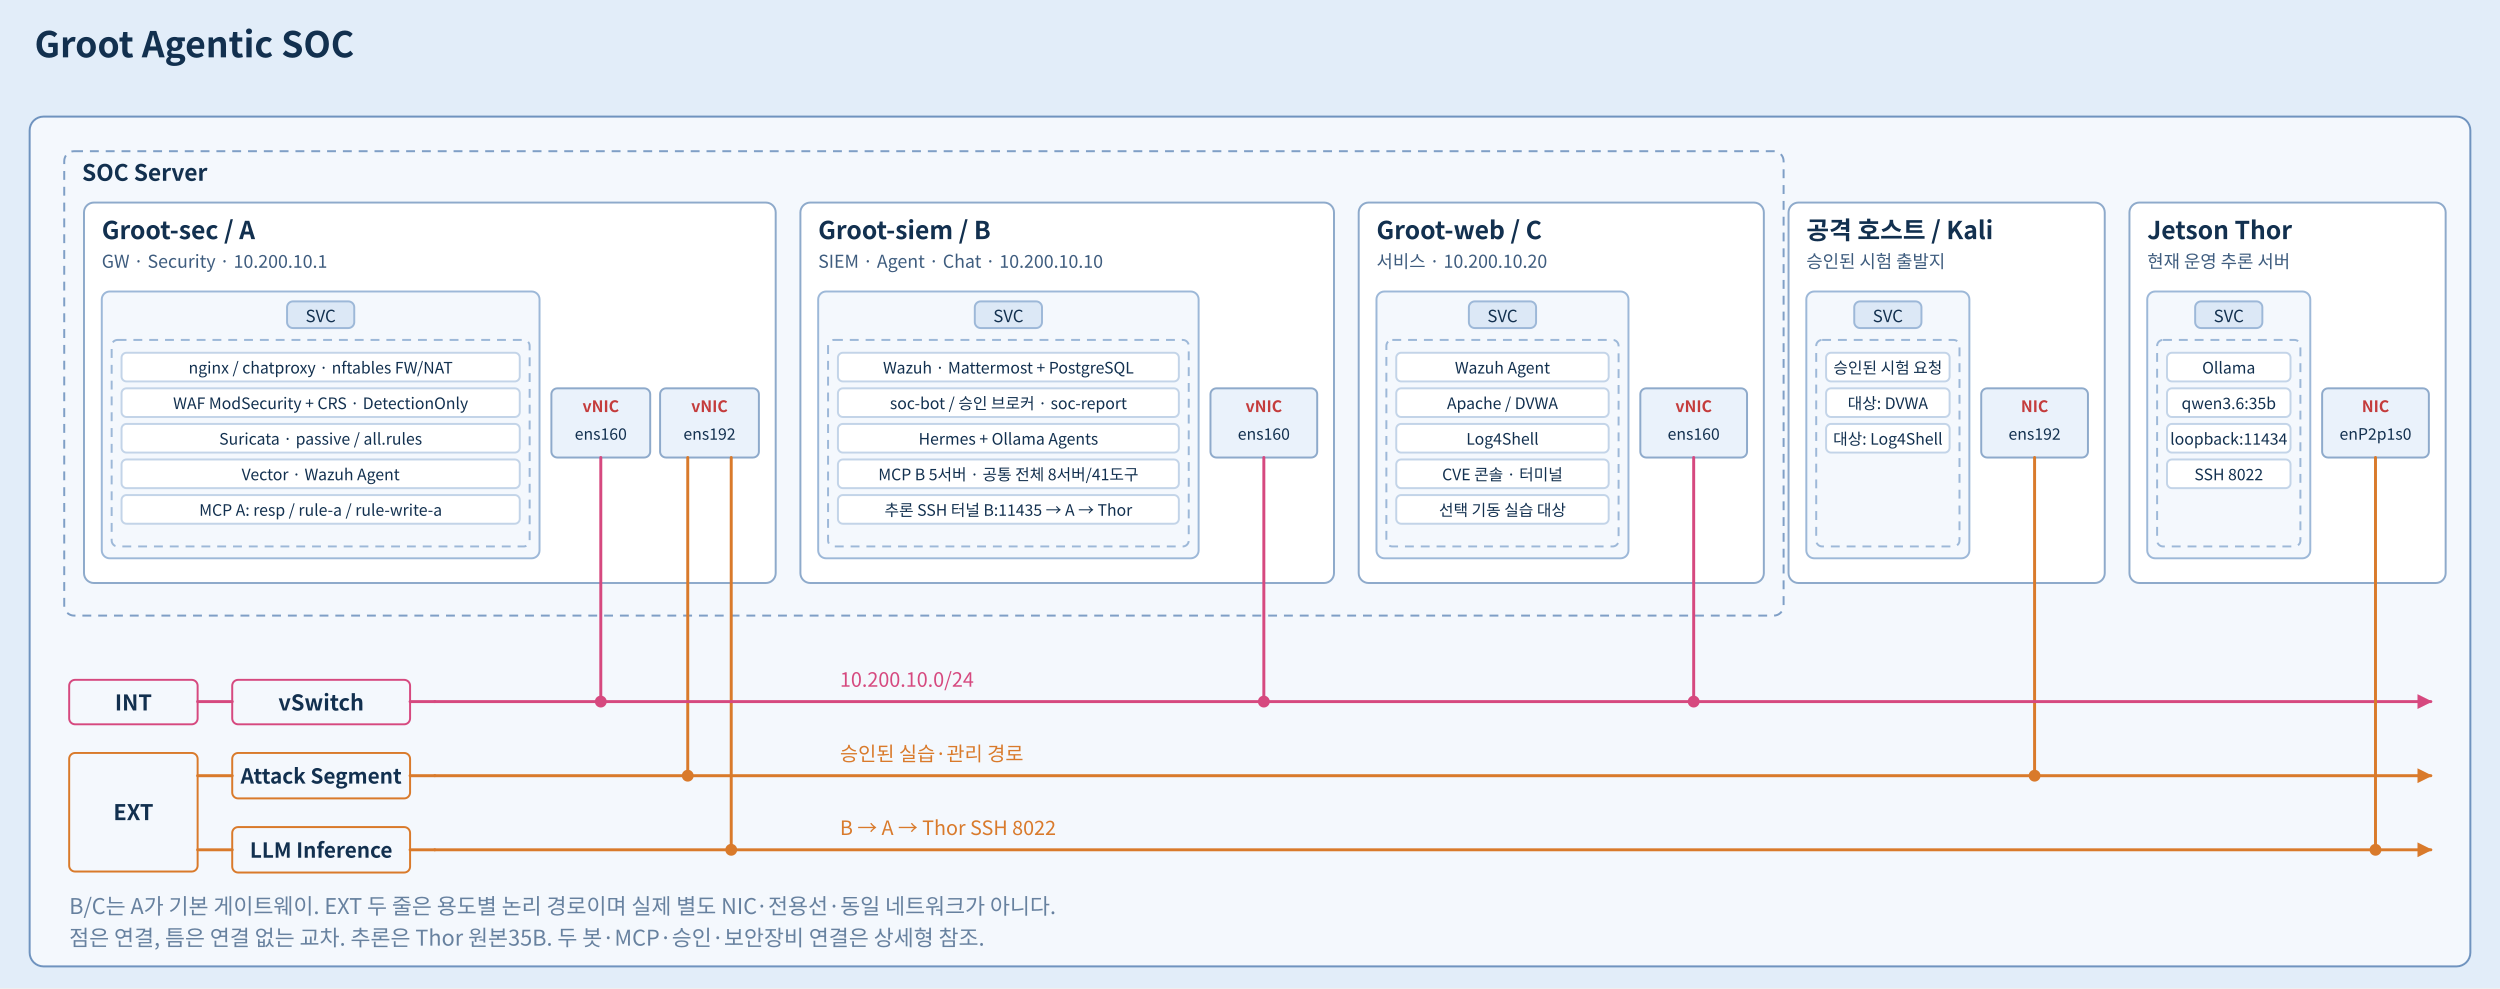
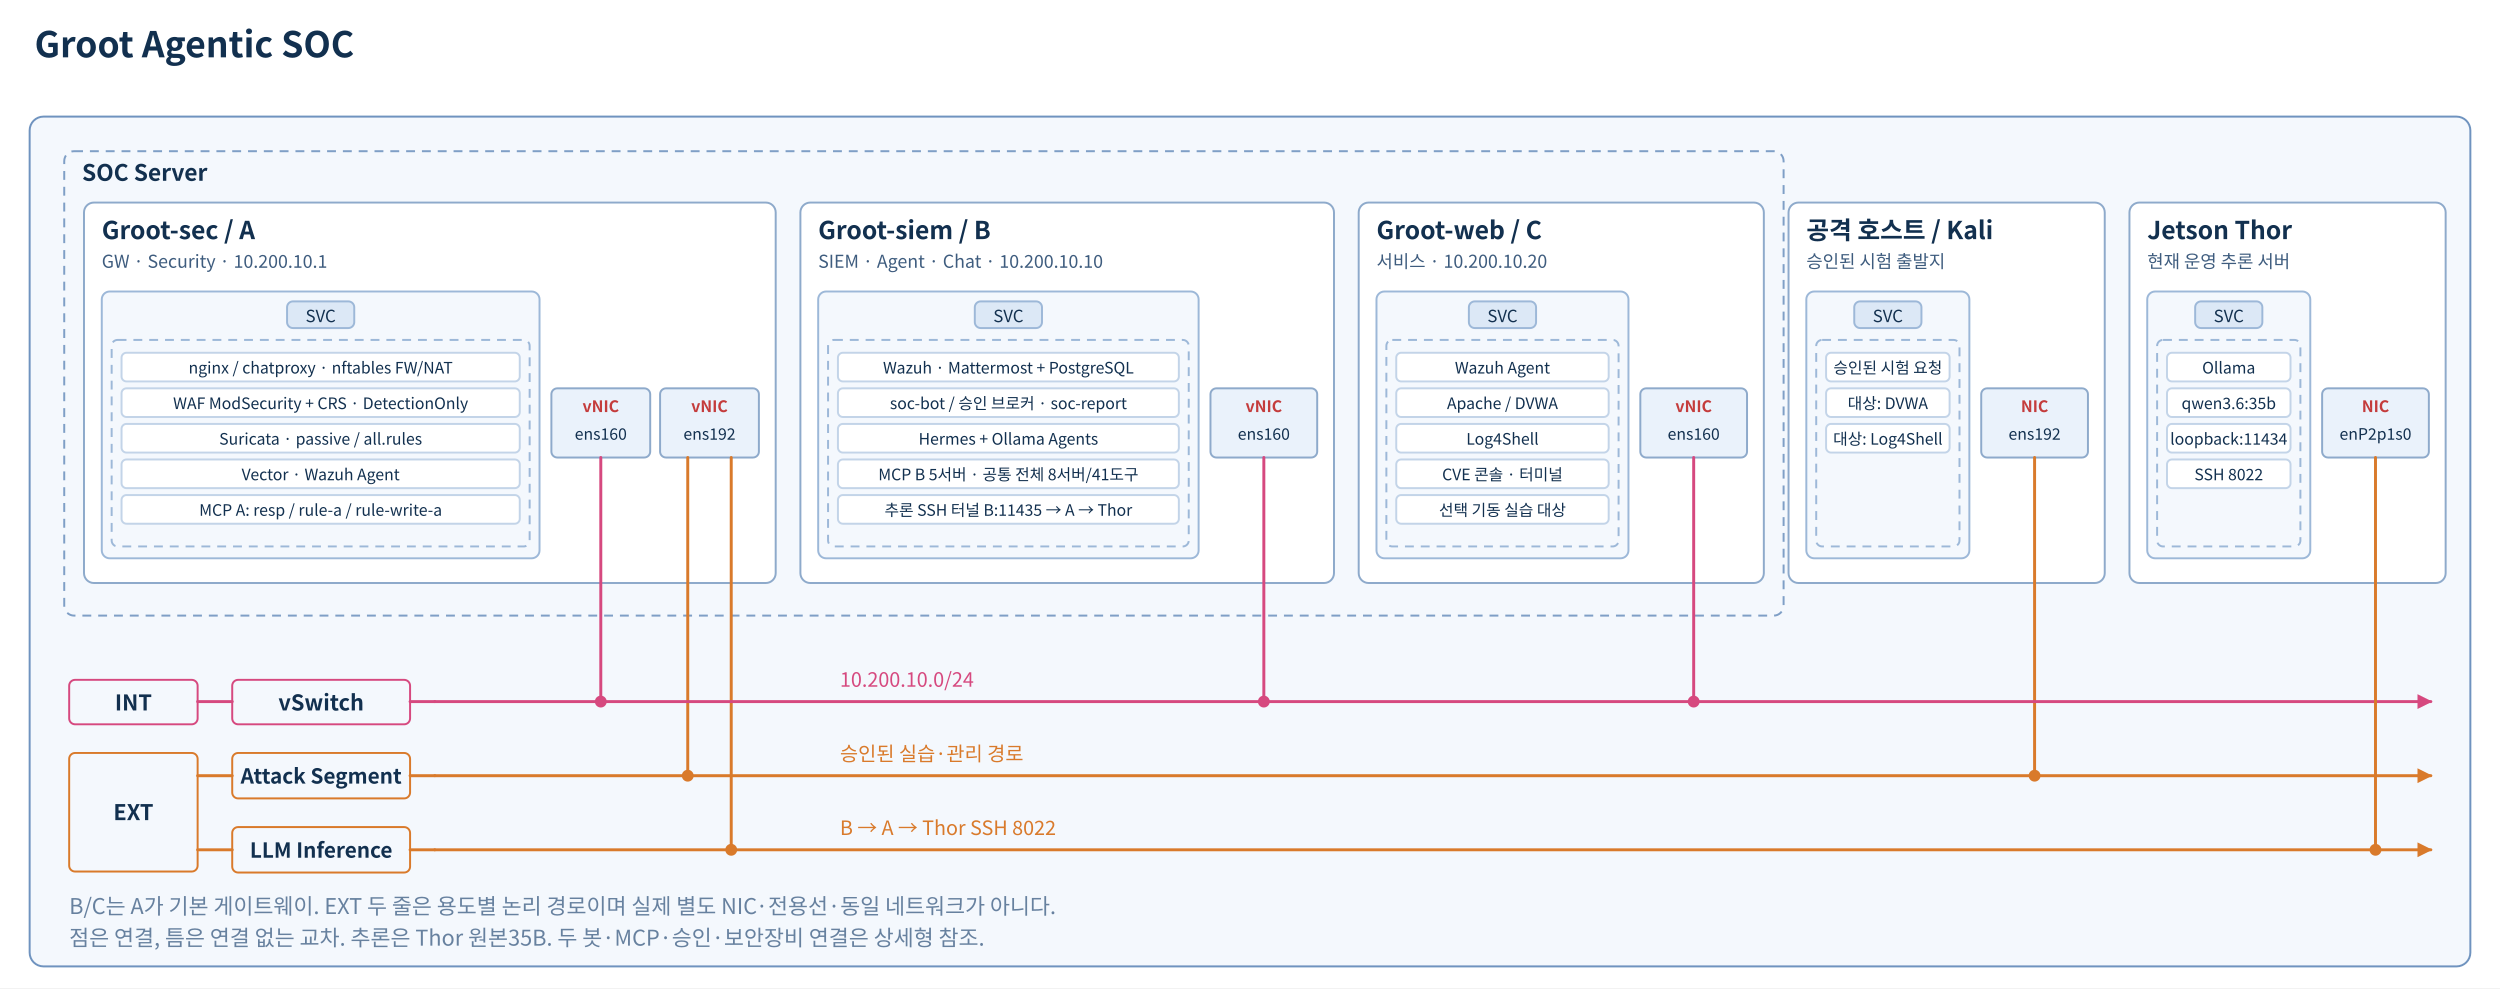
<svg xmlns="http://www.w3.org/2000/svg" width="2530" height="1000" viewBox="0 0 2530 1000" role="img" aria-labelledby="title desc">
  <style>text{font-family:"Apple SD Gothic Neo","Noto Sans CJK KR","Malgun Gothic",sans-serif;fill:#12304f}</style>
  <defs>
    <marker id="attack" viewBox="0 0 10 10" refX="9" refY="5" markerUnits="userSpaceOnUse" markerWidth="15" markerHeight="15" orient="auto-start-reverse">
      <path d="M0 0L10 5L0 10Z" fill="#d94141" />
    </marker>
    <marker id="management" viewBox="0 0 10 10" refX="9" refY="5" markerUnits="userSpaceOnUse" markerWidth="15" markerHeight="15" orient="auto-start-reverse">
      <path d="M0 0L10 5L0 10Z" fill="#6b86a6" />
    </marker>
    <marker id="logs" viewBox="0 0 10 10" refX="9" refY="5" markerUnits="userSpaceOnUse" markerWidth="15" markerHeight="15" orient="auto-start-reverse">
      <path d="M0 0L10 5L0 10Z" fill="#1b93cf" />
    </marker>
    <marker id="llm" viewBox="0 0 10 10" refX="9" refY="5" markerUnits="userSpaceOnUse" markerWidth="15" markerHeight="15" orient="auto-start-reverse">
      <path d="M0 0L10 5L0 10Z" fill="#7656dc" />
    </marker>
    <marker id="mcp" viewBox="0 0 10 10" refX="9" refY="5" markerUnits="userSpaceOnUse" markerWidth="15" markerHeight="15" orient="auto-start-reverse">
      <path d="M0 0L10 5L0 10Z" fill="#d08608" />
    </marker>
    <marker id="approval" viewBox="0 0 10 10" refX="9" refY="5" markerUnits="userSpaceOnUse" markerWidth="15" markerHeight="15" orient="auto-start-reverse">
      <path d="M0 0L10 5L0 10Z" fill="#2f9e55" />
    </marker>
    <marker id="internal" viewBox="0 0 10 10" refX="9" refY="5" markerUnits="userSpaceOnUse" markerWidth="15" markerHeight="15" orient="auto-start-reverse">
      <path d="M0 0L10 5L0 10Z" fill="#d6497f" />
    </marker>
    <marker id="external" viewBox="0 0 10 10" refX="9" refY="5" markerUnits="userSpaceOnUse" markerWidth="15" markerHeight="15" orient="auto-start-reverse">
      <path d="M0 0L10 5L0 10Z" fill="#d97a2b" />
    </marker>
  </defs>
-   <rect x="0" y="0" width="2530" height="1000" rx="0" fill="#e2edf9" stroke="none" stroke-width="2" />
+   <rect x="0" y="0" width="2530" height="1000" rx="0" fill="#ffffff" stroke="none" stroke-width="2" />
  <text x="35" y="58" font-size="36" style="fill:#12304f" text-anchor="start" font-weight="700">Groot Agentic SOC</text>
  <rect x="30" y="118" width="2470" height="860" rx="14" fill="#f4f8fd" stroke="#6f93bf" stroke-width="2" />
  <rect x="65" y="153" width="1740" height="470" rx="10" fill="none" stroke="#7f9fc6" stroke-width="2" stroke-dasharray="9 7" />
  <text x="83" y="183" font-size="23" style="fill:#12304f" text-anchor="start" font-weight="700">SOC Server</text>
  <rect x="85" y="205" width="700" height="385" rx="10" fill="#ffffff" stroke="#8eaacb" stroke-width="2" />
  <text x="103" y="242" font-size="25" style="fill:#12304f" text-anchor="start" font-weight="700">Groot-sec / A</text>
  <text x="103" y="271" font-size="18" style="fill:#3e5c7e" text-anchor="start">GW · Security · 10.200.10.1</text>
  <rect x="103" y="295" width="443" height="270" rx="8" fill="#f4f8fd" stroke="#9db8d8" stroke-width="2" />
  <rect x="290.5" y="305" width="68" height="27" rx="6" fill="#dce8f6" stroke="#9db8d8" stroke-width="2" />
  <text x="324.5" y="326" font-size="17" style="fill:#12304f" text-anchor="middle">SVC</text>
  <rect x="113" y="344" width="423" height="209" rx="6" fill="none" stroke="#9db8d8" stroke-width="2" stroke-dasharray="9 7" />
  <rect x="123" y="357" width="403" height="29" rx="5" fill="#ffffff" stroke="#c3d4e8" stroke-width="2" />
  <text x="324.5" y="378" font-size="16" style="fill:#12304f" text-anchor="middle">nginx / chatproxy · nftables FW/NAT</text>
  <rect x="123" y="393" width="403" height="29" rx="5" fill="#ffffff" stroke="#c3d4e8" stroke-width="2" />
  <text x="324.5" y="414" font-size="16" style="fill:#12304f" text-anchor="middle">WAF ModSecurity + CRS · DetectionOnly</text>
  <rect x="123" y="429" width="403" height="29" rx="5" fill="#ffffff" stroke="#c3d4e8" stroke-width="2" />
  <text x="324.5" y="450" font-size="16" style="fill:#12304f" text-anchor="middle">Suricata · passive / all.rules</text>
  <rect x="123" y="465" width="403" height="29" rx="5" fill="#ffffff" stroke="#c3d4e8" stroke-width="2" />
  <text x="324.5" y="486" font-size="16" style="fill:#12304f" text-anchor="middle">Vector · Wazuh Agent</text>
  <rect x="123" y="501" width="403" height="29" rx="5" fill="#ffffff" stroke="#c3d4e8" stroke-width="2" />
  <text x="324.5" y="522" font-size="16" style="fill:#12304f" text-anchor="middle">MCP A: resp / rule-a / rule-write-a</text>
  <rect x="558" y="393" width="100" height="70" rx="6" fill="#eaf2fb" stroke="#8eaacb" stroke-width="2" />
  <text x="608.0" y="417" font-size="16" style="fill:#c43c3c" text-anchor="middle" font-weight="700">vNIC</text>
  <text x="608.0" y="445" font-size="16" style="fill:#12304f" text-anchor="middle">ens160</text>
  <path d="M608.0 463V710" fill="none" stroke="#d6497f" stroke-width="3" stroke-linejoin="round" stroke-linecap="round" />
  <circle cx="608.0" cy="710" r="6" fill="#d6497f" />
  <rect x="668" y="393" width="100" height="70" rx="6" fill="#eaf2fb" stroke="#8eaacb" stroke-width="2" />
  <text x="718.0" y="417" font-size="16" style="fill:#c43c3c" text-anchor="middle" font-weight="700">vNIC</text>
  <text x="718.0" y="445" font-size="16" style="fill:#12304f" text-anchor="middle">ens192</text>
  <path d="M696.0 463V785" fill="none" stroke="#d97a2b" stroke-width="3" stroke-linejoin="round" stroke-linecap="round" />
  <circle cx="696.0" cy="785" r="6" fill="#d97a2b" />
  <path d="M740.0 463V860" fill="none" stroke="#d97a2b" stroke-width="3" stroke-linejoin="round" stroke-linecap="round" />
  <circle cx="740.0" cy="860" r="6" fill="#d97a2b" />
  <rect x="810" y="205" width="540" height="385" rx="10" fill="#ffffff" stroke="#8eaacb" stroke-width="2" />
  <text x="828" y="242" font-size="25" style="fill:#12304f" text-anchor="start" font-weight="700">Groot-siem / B</text>
  <text x="828" y="271" font-size="18" style="fill:#3e5c7e" text-anchor="start">SIEM · Agent · Chat · 10.200.10.10</text>
  <rect x="828" y="295" width="385" height="270" rx="8" fill="#f4f8fd" stroke="#9db8d8" stroke-width="2" />
  <rect x="986.5" y="305" width="68" height="27" rx="6" fill="#dce8f6" stroke="#9db8d8" stroke-width="2" />
  <text x="1020.5" y="326" font-size="17" style="fill:#12304f" text-anchor="middle">SVC</text>
  <rect x="838" y="344" width="365" height="209" rx="6" fill="none" stroke="#9db8d8" stroke-width="2" stroke-dasharray="9 7" />
  <rect x="848" y="357" width="345" height="29" rx="5" fill="#ffffff" stroke="#c3d4e8" stroke-width="2" />
  <text x="1020.5" y="378" font-size="16" style="fill:#12304f" text-anchor="middle">Wazuh · Mattermost + PostgreSQL</text>
  <rect x="848" y="393" width="345" height="29" rx="5" fill="#ffffff" stroke="#c3d4e8" stroke-width="2" />
  <text x="1020.5" y="414" font-size="16" style="fill:#12304f" text-anchor="middle">soc-bot / 승인 브로커 · soc-report</text>
  <rect x="848" y="429" width="345" height="29" rx="5" fill="#ffffff" stroke="#c3d4e8" stroke-width="2" />
  <text x="1020.5" y="450" font-size="16" style="fill:#12304f" text-anchor="middle">Hermes + Ollama Agents</text>
  <rect x="848" y="465" width="345" height="29" rx="5" fill="#ffffff" stroke="#c3d4e8" stroke-width="2" />
  <text x="1020.5" y="486" font-size="16" style="fill:#12304f" text-anchor="middle">MCP B 5서버 · 공통 전체 8서버/41도구</text>
  <rect x="848" y="501" width="345" height="29" rx="5" fill="#ffffff" stroke="#c3d4e8" stroke-width="2" />
  <text x="1020.5" y="522" font-size="16" style="fill:#12304f" text-anchor="middle">추론 SSH 터널 B:11435 → A → Thor</text>
  <rect x="1225" y="393" width="108" height="70" rx="6" fill="#eaf2fb" stroke="#8eaacb" stroke-width="2" />
  <text x="1279.0" y="417" font-size="16" style="fill:#c43c3c" text-anchor="middle" font-weight="700">vNIC</text>
  <text x="1279.0" y="445" font-size="16" style="fill:#12304f" text-anchor="middle">ens160</text>
  <path d="M1279.0 463V710" fill="none" stroke="#d6497f" stroke-width="3" stroke-linejoin="round" stroke-linecap="round" />
  <circle cx="1279.0" cy="710" r="6" fill="#d6497f" />
  <rect x="1375" y="205" width="410" height="385" rx="10" fill="#ffffff" stroke="#8eaacb" stroke-width="2" />
  <text x="1393" y="242" font-size="25" style="fill:#12304f" text-anchor="start" font-weight="700">Groot-web / C</text>
  <text x="1393" y="271" font-size="18" style="fill:#3e5c7e" text-anchor="start">서비스 · 10.200.10.20</text>
  <rect x="1393" y="295" width="255" height="270" rx="8" fill="#f4f8fd" stroke="#9db8d8" stroke-width="2" />
  <rect x="1486.5" y="305" width="68" height="27" rx="6" fill="#dce8f6" stroke="#9db8d8" stroke-width="2" />
  <text x="1520.5" y="326" font-size="17" style="fill:#12304f" text-anchor="middle">SVC</text>
  <rect x="1403" y="344" width="235" height="209" rx="6" fill="none" stroke="#9db8d8" stroke-width="2" stroke-dasharray="9 7" />
  <rect x="1413" y="357" width="215" height="29" rx="5" fill="#ffffff" stroke="#c3d4e8" stroke-width="2" />
  <text x="1520.5" y="378" font-size="16" style="fill:#12304f" text-anchor="middle">Wazuh Agent</text>
  <rect x="1413" y="393" width="215" height="29" rx="5" fill="#ffffff" stroke="#c3d4e8" stroke-width="2" />
  <text x="1520.5" y="414" font-size="16" style="fill:#12304f" text-anchor="middle">Apache / DVWA</text>
  <rect x="1413" y="429" width="215" height="29" rx="5" fill="#ffffff" stroke="#c3d4e8" stroke-width="2" />
  <text x="1520.5" y="450" font-size="16" style="fill:#12304f" text-anchor="middle">Log4Shell</text>
  <rect x="1413" y="465" width="215" height="29" rx="5" fill="#ffffff" stroke="#c3d4e8" stroke-width="2" />
  <text x="1520.5" y="486" font-size="16" style="fill:#12304f" text-anchor="middle">CVE 콘솔 · 터미널</text>
  <rect x="1413" y="501" width="215" height="29" rx="5" fill="#ffffff" stroke="#c3d4e8" stroke-width="2" />
  <text x="1520.5" y="522" font-size="16" style="fill:#12304f" text-anchor="middle">선택 기동 실습 대상</text>
  <rect x="1660" y="393" width="108" height="70" rx="6" fill="#eaf2fb" stroke="#8eaacb" stroke-width="2" />
  <text x="1714.0" y="417" font-size="16" style="fill:#c43c3c" text-anchor="middle" font-weight="700">vNIC</text>
  <text x="1714.0" y="445" font-size="16" style="fill:#12304f" text-anchor="middle">ens160</text>
  <path d="M1714.0 463V710" fill="none" stroke="#d6497f" stroke-width="3" stroke-linejoin="round" stroke-linecap="round" />
  <circle cx="1714.0" cy="710" r="6" fill="#d6497f" />
  <rect x="1810" y="205" width="320" height="385" rx="10" fill="#ffffff" stroke="#8eaacb" stroke-width="2" />
  <text x="1828" y="242" font-size="25" style="fill:#12304f" text-anchor="start" font-weight="700">공격 호스트 / Kali</text>
  <text x="1828" y="271" font-size="18" style="fill:#3e5c7e" text-anchor="start">승인된 시험 출발지</text>
  <rect x="1828" y="295" width="165" height="270" rx="8" fill="#f4f8fd" stroke="#9db8d8" stroke-width="2" />
  <rect x="1876.5" y="305" width="68" height="27" rx="6" fill="#dce8f6" stroke="#9db8d8" stroke-width="2" />
  <text x="1910.5" y="326" font-size="17" style="fill:#12304f" text-anchor="middle">SVC</text>
  <rect x="1838" y="344" width="145" height="209" rx="6" fill="none" stroke="#9db8d8" stroke-width="2" stroke-dasharray="9 7" />
  <rect x="1848" y="357" width="125" height="29" rx="5" fill="#ffffff" stroke="#c3d4e8" stroke-width="2" />
  <text x="1910.5" y="378" font-size="16" style="fill:#12304f" text-anchor="middle">승인된 시험 요청</text>
  <rect x="1848" y="393" width="125" height="29" rx="5" fill="#ffffff" stroke="#c3d4e8" stroke-width="2" />
  <text x="1910.5" y="414" font-size="16" style="fill:#12304f" text-anchor="middle">대상: DVWA</text>
  <rect x="1848" y="429" width="125" height="29" rx="5" fill="#ffffff" stroke="#c3d4e8" stroke-width="2" />
  <text x="1910.5" y="450" font-size="16" style="fill:#12304f" text-anchor="middle">대상: Log4Shell</text>
  <rect x="2005" y="393" width="108" height="70" rx="6" fill="#eaf2fb" stroke="#8eaacb" stroke-width="2" />
  <text x="2059.0" y="417" font-size="16" style="fill:#c43c3c" text-anchor="middle" font-weight="700">NIC</text>
  <text x="2059.0" y="445" font-size="16" style="fill:#12304f" text-anchor="middle">ens192</text>
  <path d="M2059.0 463V785" fill="none" stroke="#d97a2b" stroke-width="3" stroke-linejoin="round" stroke-linecap="round" />
  <circle cx="2059.0" cy="785" r="6" fill="#d97a2b" />
  <rect x="2155" y="205" width="320" height="385" rx="10" fill="#ffffff" stroke="#8eaacb" stroke-width="2" />
  <text x="2173" y="242" font-size="25" style="fill:#12304f" text-anchor="start" font-weight="700">Jetson Thor</text>
  <text x="2173" y="271" font-size="18" style="fill:#3e5c7e" text-anchor="start">현재 운영 추론 서버</text>
  <rect x="2173" y="295" width="165" height="270" rx="8" fill="#f4f8fd" stroke="#9db8d8" stroke-width="2" />
  <rect x="2221.5" y="305" width="68" height="27" rx="6" fill="#dce8f6" stroke="#9db8d8" stroke-width="2" />
  <text x="2255.5" y="326" font-size="17" style="fill:#12304f" text-anchor="middle">SVC</text>
  <rect x="2183" y="344" width="145" height="209" rx="6" fill="none" stroke="#9db8d8" stroke-width="2" stroke-dasharray="9 7" />
  <rect x="2193" y="357" width="125" height="29" rx="5" fill="#ffffff" stroke="#c3d4e8" stroke-width="2" />
  <text x="2255.5" y="378" font-size="16" style="fill:#12304f" text-anchor="middle">Ollama</text>
  <rect x="2193" y="393" width="125" height="29" rx="5" fill="#ffffff" stroke="#c3d4e8" stroke-width="2" />
  <text x="2255.5" y="414" font-size="16" style="fill:#12304f" text-anchor="middle">qwen3.6:35b</text>
  <rect x="2193" y="429" width="125" height="29" rx="5" fill="#ffffff" stroke="#c3d4e8" stroke-width="2" />
  <text x="2255.5" y="450" font-size="16" style="fill:#12304f" text-anchor="middle">loopback:11434</text>
  <rect x="2193" y="465" width="125" height="29" rx="5" fill="#ffffff" stroke="#c3d4e8" stroke-width="2" />
  <text x="2255.5" y="486" font-size="16" style="fill:#12304f" text-anchor="middle">SSH 8022</text>
  <rect x="2350" y="393" width="108" height="70" rx="6" fill="#eaf2fb" stroke="#8eaacb" stroke-width="2" />
  <text x="2404.0" y="417" font-size="16" style="fill:#c43c3c" text-anchor="middle" font-weight="700">NIC</text>
  <text x="2404.0" y="445" font-size="16" style="fill:#12304f" text-anchor="middle">enP2p1s0</text>
  <path d="M440 710H2460" fill="none" stroke="#d6497f" stroke-width="3" stroke-linejoin="round" stroke-linecap="round" marker-end="url(#internal)" />
  <text x="850" y="695" font-size="20" style="fill:#d6497f" text-anchor="start">10.200.10.0/24</text>
  <path d="M440 785H2460" fill="none" stroke="#d97a2b" stroke-width="3" stroke-linejoin="round" stroke-linecap="round" marker-end="url(#external)" />
  <text x="850" y="770" font-size="20" style="fill:#d97a2b" text-anchor="start">승인된 실습·관리 경로</text>
  <path d="M440 860H2460" fill="none" stroke="#d97a2b" stroke-width="3" stroke-linejoin="round" stroke-linecap="round" marker-end="url(#external)" />
  <text x="850" y="845" font-size="20" style="fill:#d97a2b" text-anchor="start">B → A → Thor SSH 8022</text>
  <rect x="70" y="688" width="130" height="45" rx="6" fill="#f4f8fd" stroke="#d6497f" stroke-width="2" />
  <text x="135" y="719" font-size="22" style="fill:#12304f" text-anchor="middle" font-weight="700">INT</text>
  <rect x="235" y="688" width="180" height="45" rx="6" fill="#f4f8fd" stroke="#d6497f" stroke-width="2" />
  <text x="325" y="719" font-size="22" style="fill:#12304f" text-anchor="middle" font-weight="700">vSwitch</text>
  <path d="M200 710H235M415 710H440" fill="none" stroke="#d6497f" stroke-width="3" stroke-linejoin="round" stroke-linecap="round" />
  <rect x="70" y="762" width="130" height="120" rx="6" fill="#f4f8fd" stroke="#d97a2b" stroke-width="2" />
  <text x="135" y="830" font-size="22" style="fill:#12304f" text-anchor="middle" font-weight="700">EXT</text>
  <rect x="235" y="762" width="180" height="46" rx="6" fill="#f4f8fd" stroke="#d97a2b" stroke-width="2" />
  <text x="325" y="793" font-size="21" style="fill:#12304f" text-anchor="middle" font-weight="700">Attack Segment</text>
  <path d="M200 785H235M415 785H440" fill="none" stroke="#d97a2b" stroke-width="3" stroke-linejoin="round" stroke-linecap="round" />
  <rect x="235" y="837" width="180" height="46" rx="6" fill="#f4f8fd" stroke="#d97a2b" stroke-width="2" />
  <text x="325" y="868" font-size="21" style="fill:#12304f" text-anchor="middle" font-weight="700">LLM Inference</text>
  <path d="M200 860H235M415 860H440" fill="none" stroke="#d97a2b" stroke-width="3" stroke-linejoin="round" stroke-linecap="round" />
  <path d="M2404.0 463V860" fill="none" stroke="#d97a2b" stroke-width="3" stroke-linejoin="round" stroke-linecap="round" />
  <circle cx="2404.0" cy="860" r="6" fill="#d97a2b" />
  <text x="70" y="925" font-size="22" style="fill:#67819f" text-anchor="start">B/C는 A가 기본 게이트웨이. EXT 두 줄은 용도별 논리 경로이며 실제 별도 NIC·전용선·동일 네트워크가 아니다.</text>
  <text x="70" y="957" font-size="22" style="fill:#67819f" text-anchor="start">점은 연결, 틈은 연결 없는 교차. 추론은 Thor 원본35B. 두 봇·MCP·승인·보안장비 연결은 상세형 참조.</text>
</svg>
